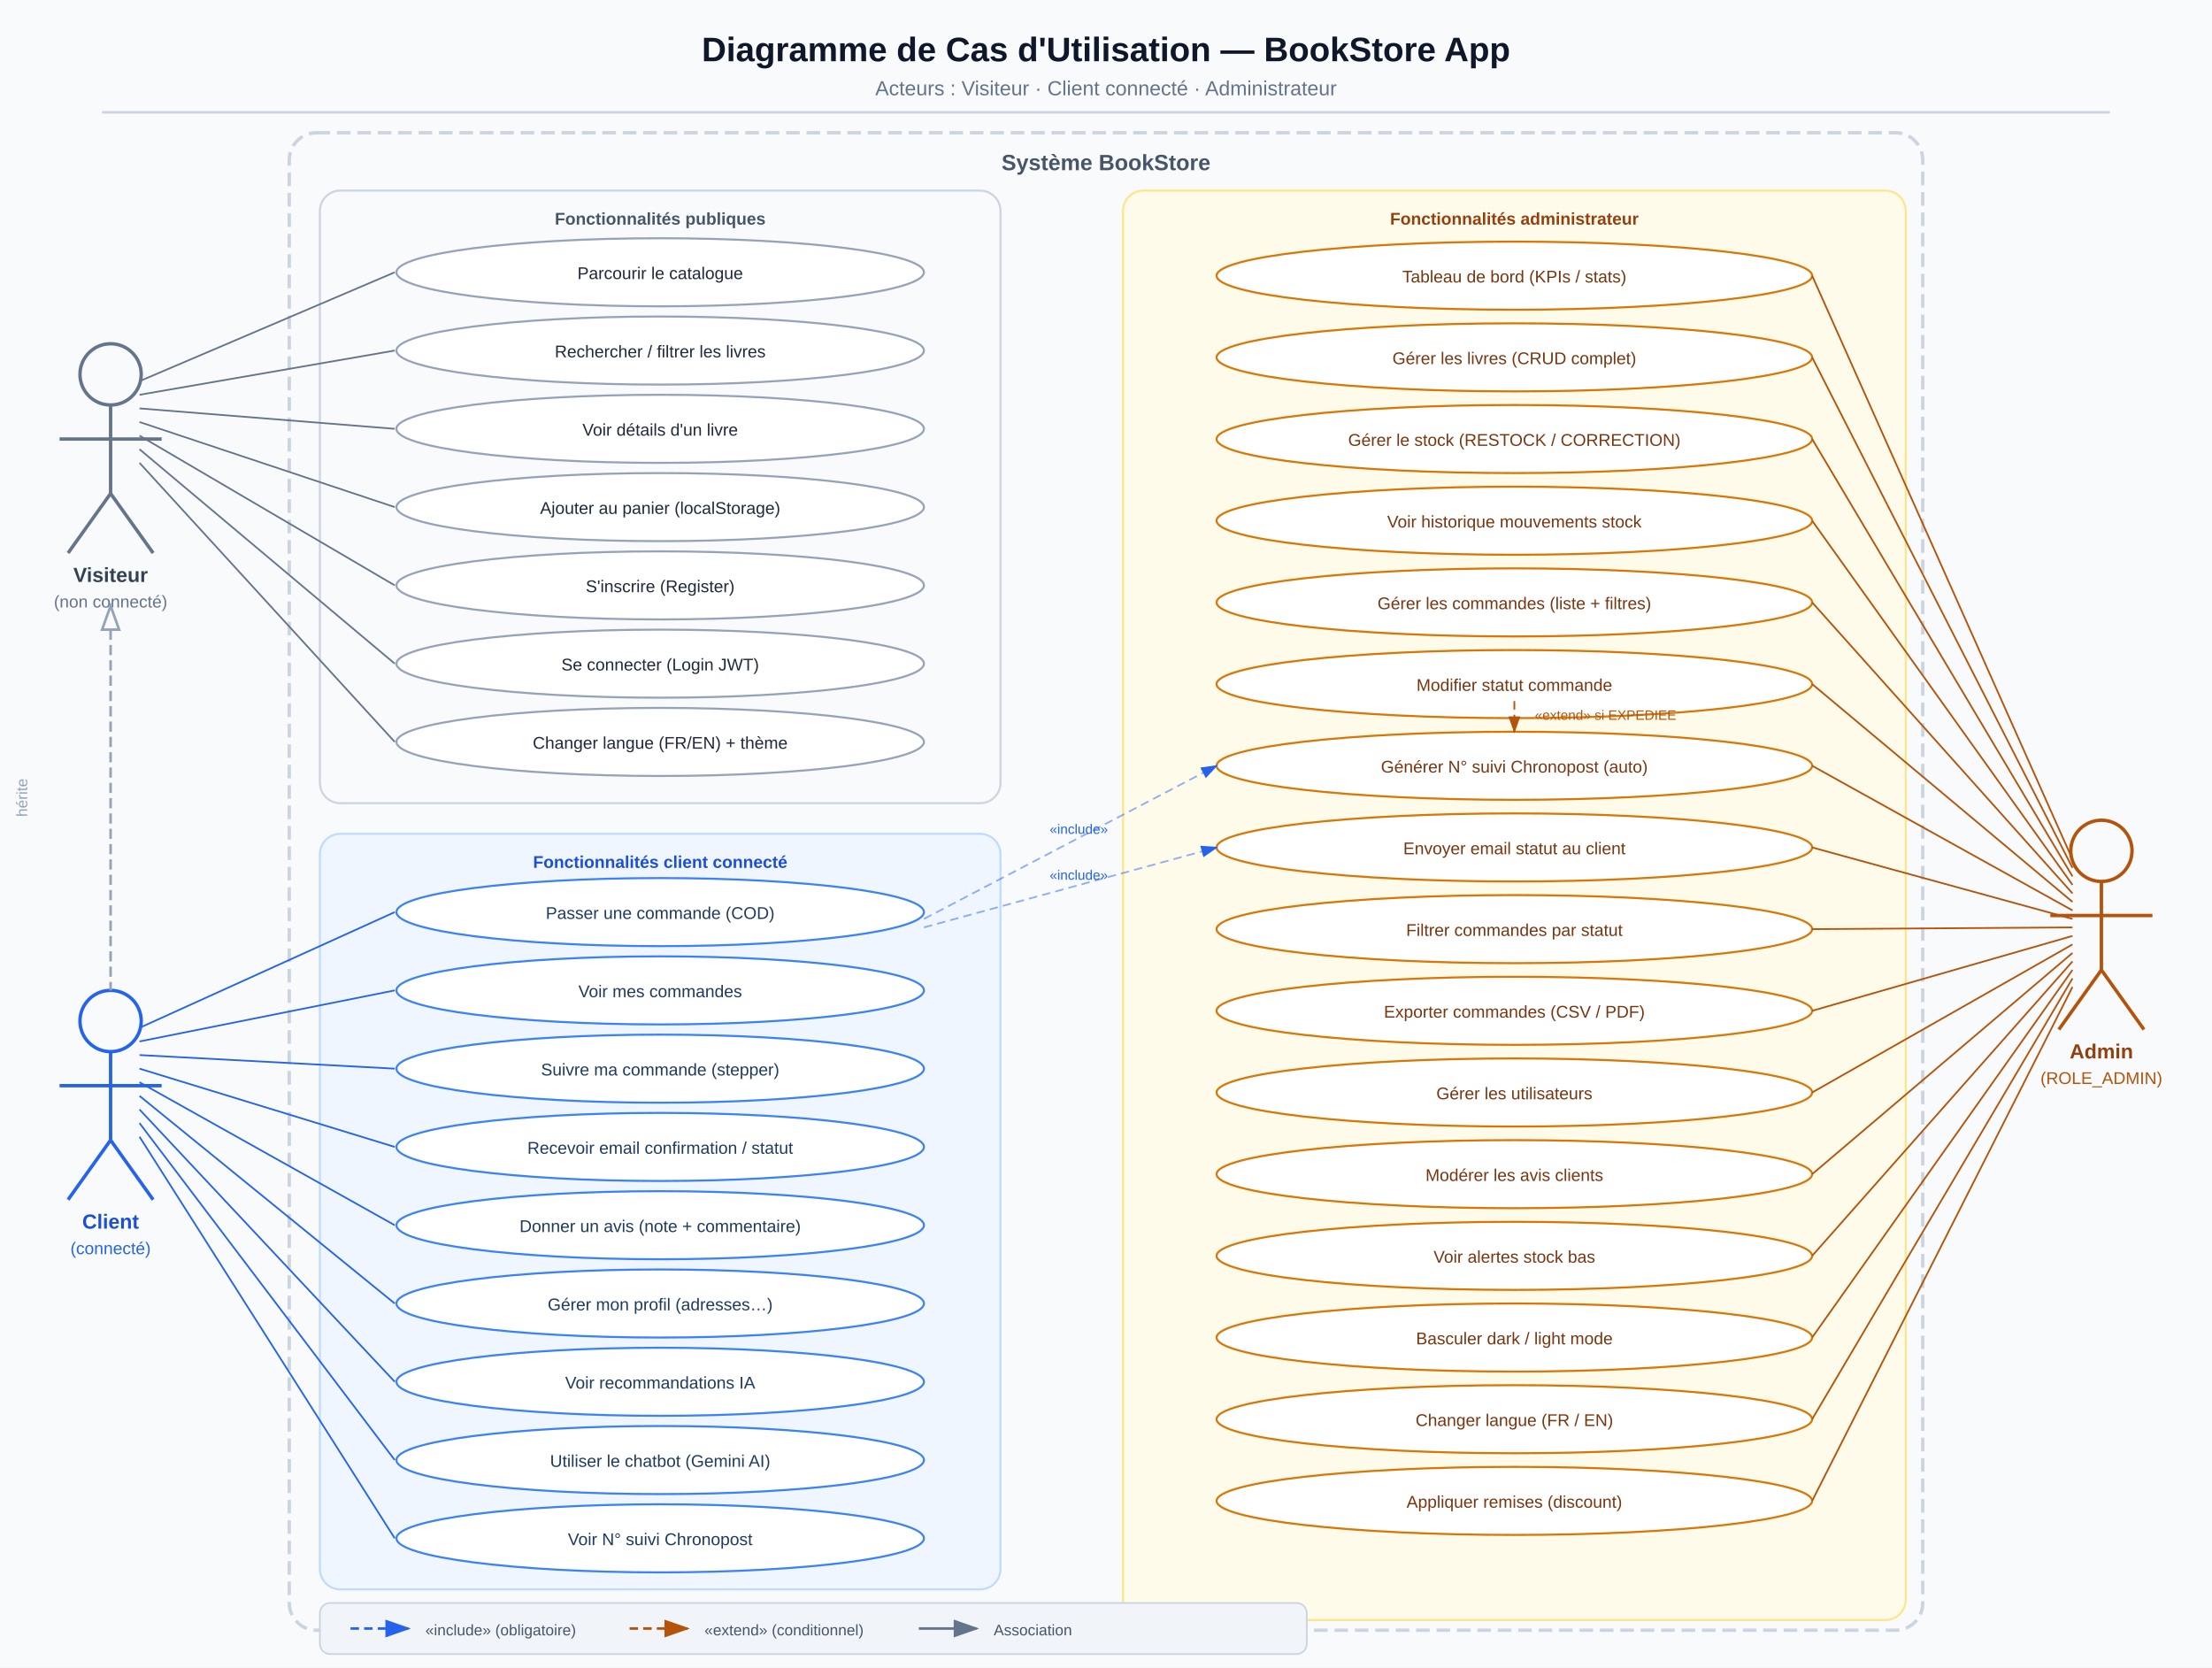
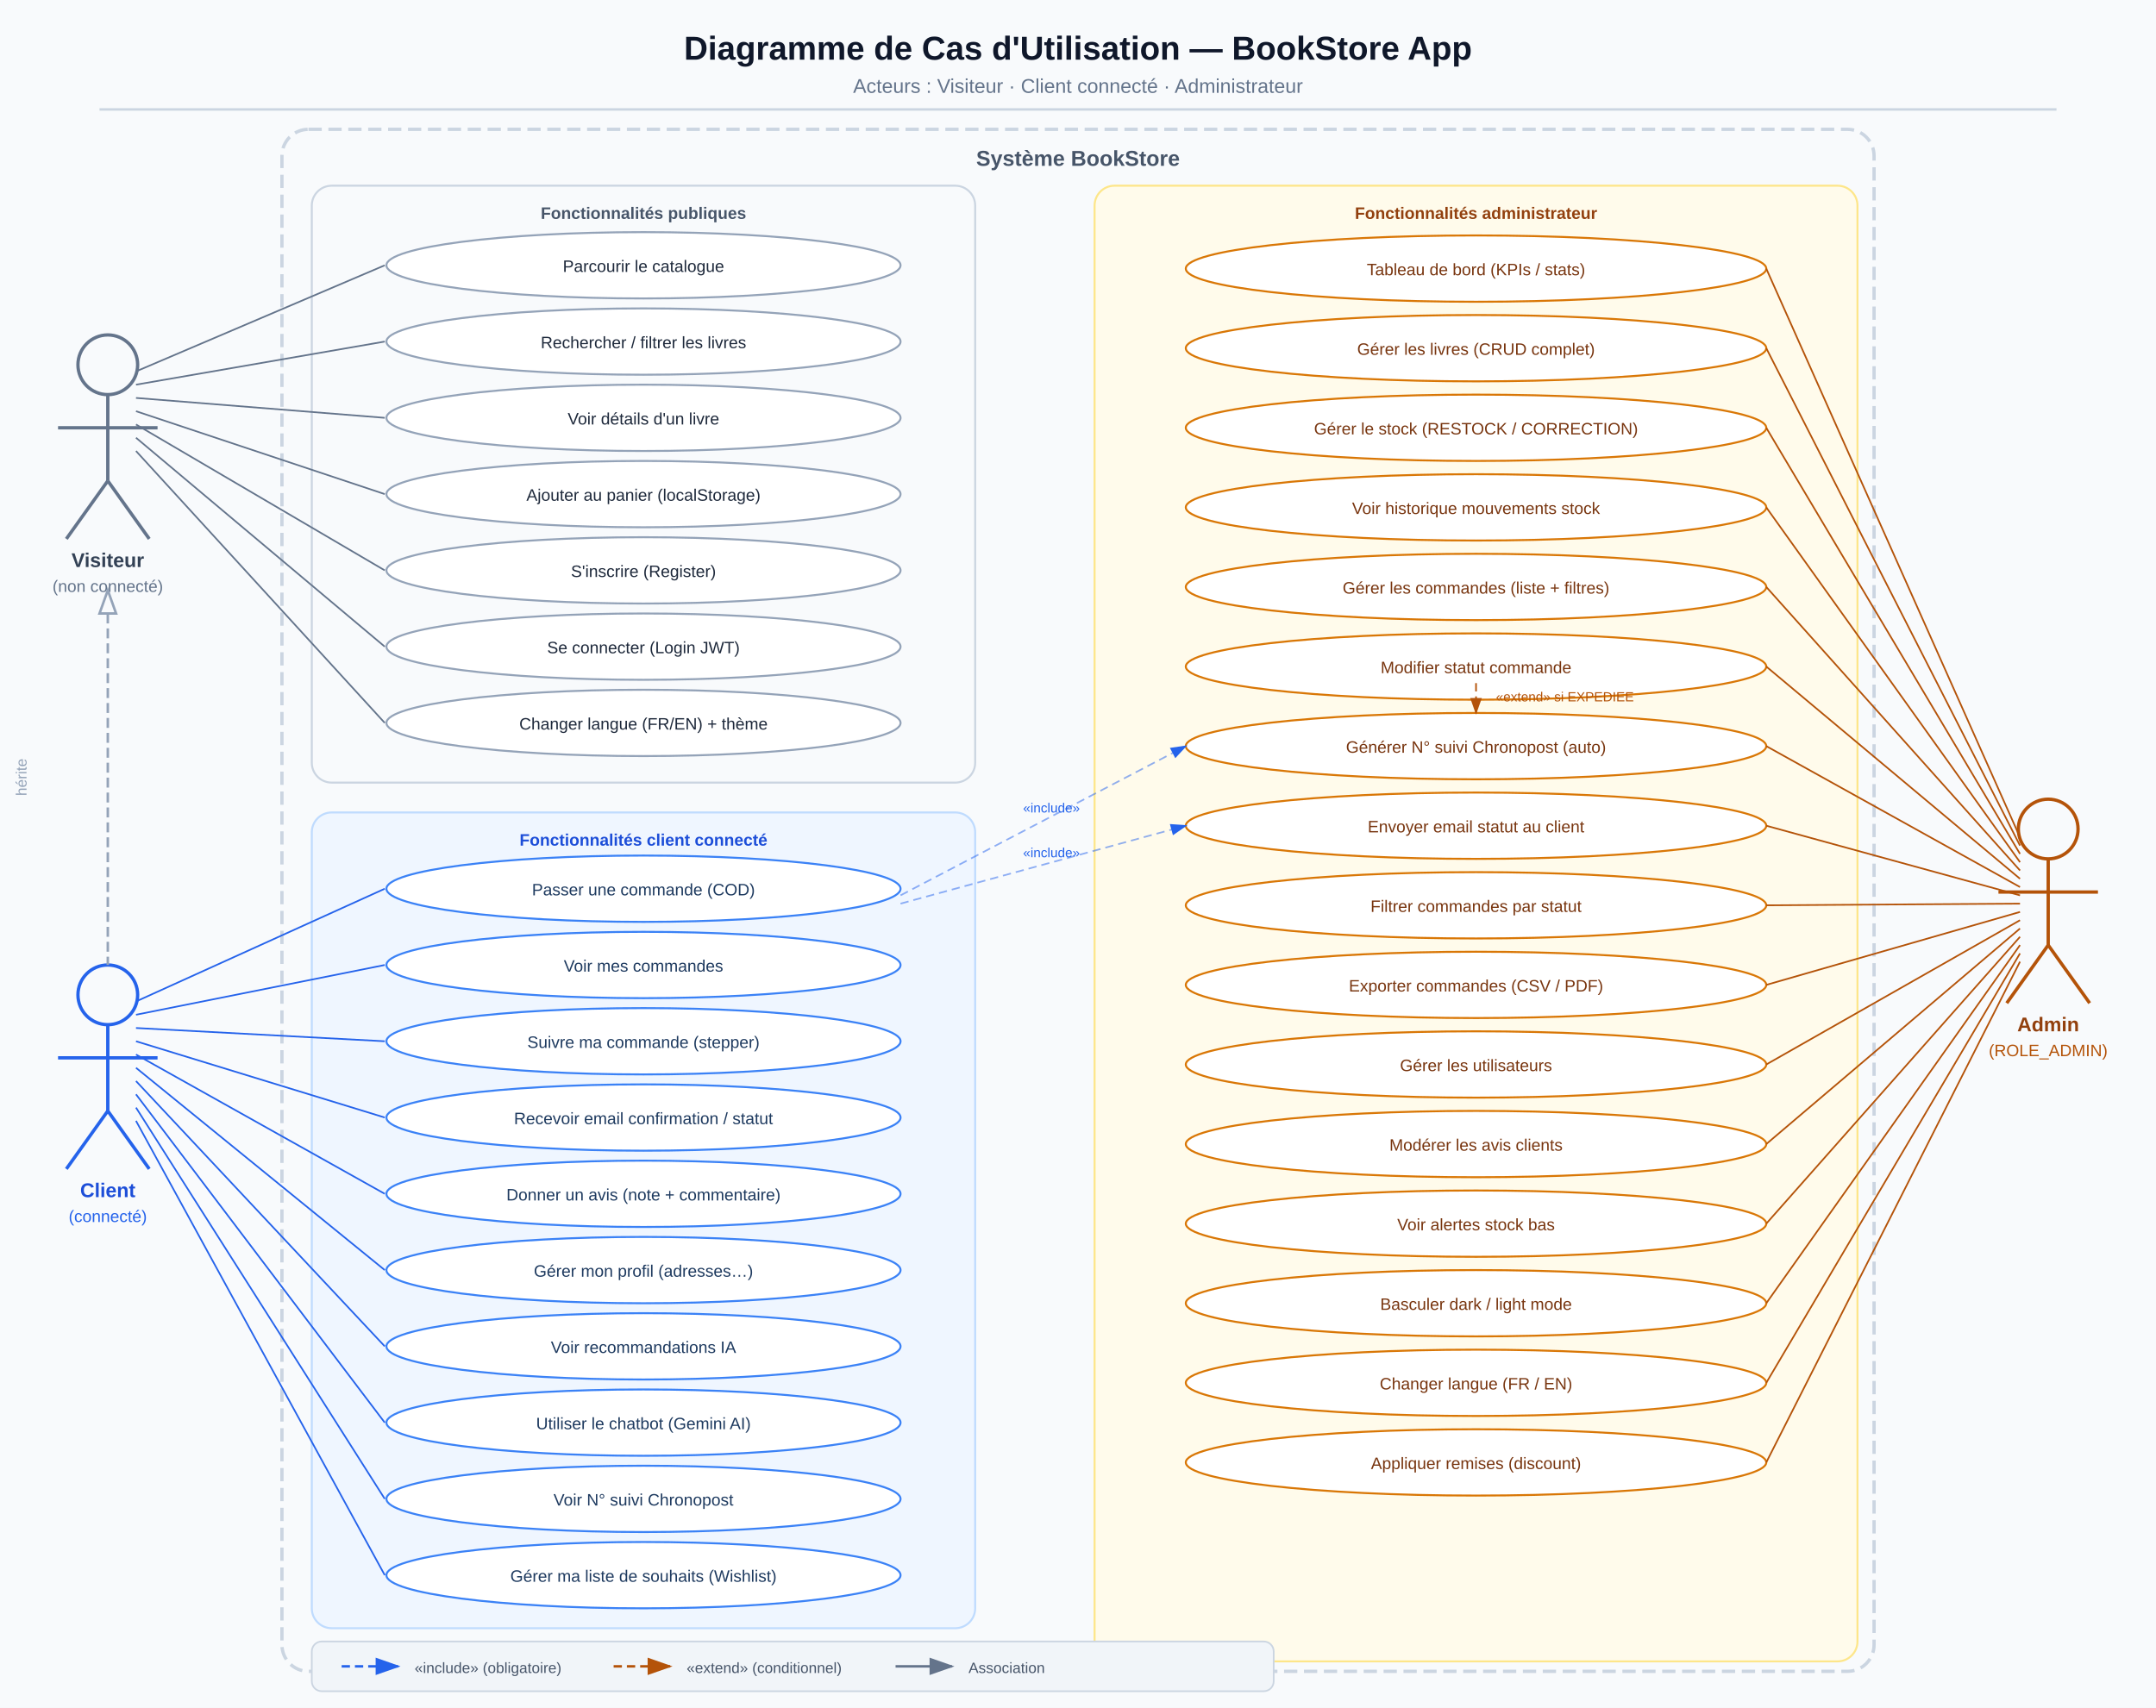
- <svg xmlns="http://www.w3.org/2000/svg" viewBox="0 0 1300 980" font-family="Segoe UI, Arial, sans-serif">
+ <svg xmlns="http://www.w3.org/2000/svg" viewBox="0 0 1300 1030" font-family="Segoe UI, Arial, sans-serif">
  <defs>
    <marker id="arr" markerWidth="10" markerHeight="7" refX="9" refY="3.5" orient="auto">
      <polygon points="0 0,10 3.5,0 7" fill="#64748b" />
    </marker>
    <marker id="arr-inc" markerWidth="10" markerHeight="7" refX="9" refY="3.5" orient="auto">
      <polygon points="0 0,10 3.5,0 7" fill="#2563eb" />
    </marker>
    <marker id="arr-ext" markerWidth="10" markerHeight="7" refX="9" refY="3.5" orient="auto">
      <polygon points="0 0,10 3.5,0 7" fill="#b45309" />
    </marker>
  </defs>
-   <rect width="1300" height="980" fill="#f8fafc" />
+   <rect width="1300" height="1030" fill="#f8fafc" />
  <text x="650" y="36" text-anchor="middle" font-size="20" font-weight="bold" fill="#0f172a">Diagramme de Cas d'Utilisation — BookStore App</text>
  <text x="650" y="56" text-anchor="middle" font-size="12" fill="#64748b">Acteurs : Visiteur · Client connecté · Administrateur</text>
  <line x1="60" y1="66" x2="1240" y2="66" stroke="#cbd5e1" stroke-width="1.5" />
-   <rect x="170" y="78" width="960" height="880" rx="16" fill="none" stroke="#cbd5e1" stroke-width="2" stroke-dasharray="8,4" />
+   <rect x="170" y="78" width="960" height="930" rx="16" fill="none" stroke="#cbd5e1" stroke-width="2" stroke-dasharray="8,4" />
  <text x="650" y="100" text-anchor="middle" font-size="13" font-weight="bold" fill="#475569">Système BookStore</text>
  <circle cx="65" cy="220" r="18" fill="none" stroke="#64748b" stroke-width="2" />
  <line x1="65" y1="238" x2="65" y2="290" stroke="#64748b" stroke-width="2" />
  <line x1="35" y1="258" x2="95" y2="258" stroke="#64748b" stroke-width="2" />
  <line x1="65" y1="290" x2="40" y2="325" stroke="#64748b" stroke-width="2" />
  <line x1="65" y1="290" x2="90" y2="325" stroke="#64748b" stroke-width="2" />
  <text x="65" y="342" text-anchor="middle" font-size="12" font-weight="bold" fill="#334155">Visiteur</text>
  <text x="65" y="357" text-anchor="middle" font-size="10" fill="#64748b">(non connecté)</text>
  <circle cx="65" cy="600" r="18" fill="none" stroke="#2563eb" stroke-width="2" />
  <line x1="65" y1="618" x2="65" y2="670" stroke="#2563eb" stroke-width="2" />
  <line x1="35" y1="638" x2="95" y2="638" stroke="#2563eb" stroke-width="2" />
  <line x1="65" y1="670" x2="40" y2="705" stroke="#2563eb" stroke-width="2" />
  <line x1="65" y1="670" x2="90" y2="705" stroke="#2563eb" stroke-width="2" />
  <text x="65" y="722" text-anchor="middle" font-size="12" font-weight="bold" fill="#1d4ed8">Client</text>
  <text x="65" y="737" text-anchor="middle" font-size="10" fill="#2563eb">(connecté)</text>
  <circle cx="1235" cy="500" r="18" fill="none" stroke="#b45309" stroke-width="2" />
  <line x1="1235" y1="518" x2="1235" y2="570" stroke="#b45309" stroke-width="2" />
  <line x1="1205" y1="538" x2="1265" y2="538" stroke="#b45309" stroke-width="2" />
  <line x1="1235" y1="570" x2="1210" y2="605" stroke="#b45309" stroke-width="2" />
  <line x1="1235" y1="570" x2="1260" y2="605" stroke="#b45309" stroke-width="2" />
  <text x="1235" y="622" text-anchor="middle" font-size="12" font-weight="bold" fill="#92400e">Admin</text>
  <text x="1235" y="637" text-anchor="middle" font-size="10" fill="#b45309">(ROLE_ADMIN)</text>
  <rect x="188" y="112" width="400" height="360" rx="12" fill="#f8fafc" stroke="#cbd5e1" stroke-width="1.2" />
  <text x="388" y="132" text-anchor="middle" font-size="10" font-weight="bold" fill="#475569">Fonctionnalités publiques</text>
  <ellipse cx="388" cy="160" rx="155" ry="20" fill="#fff" stroke="#94a3b8" stroke-width="1.2" />
  <text x="388" y="164" text-anchor="middle" font-size="10" fill="#1e293b">Parcourir le catalogue</text>
  <ellipse cx="388" cy="206" rx="155" ry="20" fill="#fff" stroke="#94a3b8" stroke-width="1.2" />
  <text x="388" y="210" text-anchor="middle" font-size="10" fill="#1e293b">Rechercher / filtrer les livres</text>
  <ellipse cx="388" cy="252" rx="155" ry="20" fill="#fff" stroke="#94a3b8" stroke-width="1.2" />
  <text x="388" y="256" text-anchor="middle" font-size="10" fill="#1e293b">Voir détails d'un livre</text>
  <ellipse cx="388" cy="298" rx="155" ry="20" fill="#fff" stroke="#94a3b8" stroke-width="1.2" />
  <text x="388" y="302" text-anchor="middle" font-size="10" fill="#1e293b">Ajouter au panier (localStorage)</text>
  <ellipse cx="388" cy="344" rx="155" ry="20" fill="#fff" stroke="#94a3b8" stroke-width="1.2" />
  <text x="388" y="348" text-anchor="middle" font-size="10" fill="#1e293b">S'inscrire (Register)</text>
  <ellipse cx="388" cy="390" rx="155" ry="20" fill="#fff" stroke="#94a3b8" stroke-width="1.2" />
  <text x="388" y="394" text-anchor="middle" font-size="10" fill="#1e293b">Se connecter (Login JWT)</text>
  <ellipse cx="388" cy="436" rx="155" ry="20" fill="#fff" stroke="#94a3b8" stroke-width="1.2" />
  <text x="388" y="440" text-anchor="middle" font-size="10" fill="#1e293b">Changer langue (FR/EN) + thème</text>
-   <rect x="188" y="490" width="400" height="444" rx="12" fill="#eff6ff" stroke="#bfdbfe" stroke-width="1.2" />
+   <rect x="188" y="490" width="400" height="492" rx="12" fill="#eff6ff" stroke="#bfdbfe" stroke-width="1.2" />
  <text x="388" y="510" text-anchor="middle" font-size="10" font-weight="bold" fill="#1d4ed8">Fonctionnalités client connecté</text>
  <ellipse cx="388" cy="536" rx="155" ry="20" fill="#fff" stroke="#3b82f6" stroke-width="1.2" />
  <text x="388" y="540" text-anchor="middle" font-size="10" fill="#1e3a5f">Passer une commande (COD)</text>
  <ellipse cx="388" cy="582" rx="155" ry="20" fill="#fff" stroke="#3b82f6" stroke-width="1.2" />
  <text x="388" y="586" text-anchor="middle" font-size="10" fill="#1e3a5f">Voir mes commandes</text>
  <ellipse cx="388" cy="628" rx="155" ry="20" fill="#fff" stroke="#3b82f6" stroke-width="1.2" />
  <text x="388" y="632" text-anchor="middle" font-size="10" fill="#1e3a5f">Suivre ma commande (stepper)</text>
  <ellipse cx="388" cy="674" rx="155" ry="20" fill="#fff" stroke="#3b82f6" stroke-width="1.2" />
  <text x="388" y="678" text-anchor="middle" font-size="10" fill="#1e3a5f">Recevoir email confirmation / statut</text>
  <ellipse cx="388" cy="720" rx="155" ry="20" fill="#fff" stroke="#3b82f6" stroke-width="1.2" />
  <text x="388" y="724" text-anchor="middle" font-size="10" fill="#1e3a5f">Donner un avis (note + commentaire)</text>
  <ellipse cx="388" cy="766" rx="155" ry="20" fill="#fff" stroke="#3b82f6" stroke-width="1.2" />
  <text x="388" y="770" text-anchor="middle" font-size="10" fill="#1e3a5f">Gérer mon profil (adresses…)</text>
  <ellipse cx="388" cy="812" rx="155" ry="20" fill="#fff" stroke="#3b82f6" stroke-width="1.2" />
  <text x="388" y="816" text-anchor="middle" font-size="10" fill="#1e3a5f">Voir recommandations IA</text>
  <ellipse cx="388" cy="858" rx="155" ry="20" fill="#fff" stroke="#3b82f6" stroke-width="1.2" />
  <text x="388" y="862" text-anchor="middle" font-size="10" fill="#1e3a5f">Utiliser le chatbot (Gemini AI)</text>
  <ellipse cx="388" cy="904" rx="155" ry="20" fill="#fff" stroke="#3b82f6" stroke-width="1.2" />
  <text x="388" y="908" text-anchor="middle" font-size="10" fill="#1e3a5f">Voir N° suivi Chronopost</text>
-   <rect x="660" y="112" width="460" height="840" rx="12" fill="#fffbeb" stroke="#fde68a" stroke-width="1.2" />
+   <ellipse cx="388" cy="950" rx="155" ry="20" fill="#fff" stroke="#3b82f6" stroke-width="1.2" />
+   <text x="388" y="954" text-anchor="middle" font-size="10" fill="#1e3a5f">Gérer ma liste de souhaits (Wishlist)</text>
+   <rect x="660" y="112" width="460" height="890" rx="12" fill="#fffbeb" stroke="#fde68a" stroke-width="1.2" />
  <text x="890" y="132" text-anchor="middle" font-size="10" font-weight="bold" fill="#92400e">Fonctionnalités administrateur</text>
  <ellipse cx="890" cy="162" rx="175" ry="20" fill="#fff" stroke="#d97706" stroke-width="1.2" />
  <text x="890" y="166" text-anchor="middle" font-size="10" fill="#78350f">Tableau de bord (KPIs / stats)</text>
  <ellipse cx="890" cy="210" rx="175" ry="20" fill="#fff" stroke="#d97706" stroke-width="1.2" />
  <text x="890" y="214" text-anchor="middle" font-size="10" fill="#78350f">Gérer les livres (CRUD complet)</text>
  <ellipse cx="890" cy="258" rx="175" ry="20" fill="#fff" stroke="#d97706" stroke-width="1.2" />
  <text x="890" y="262" text-anchor="middle" font-size="10" fill="#78350f">Gérer le stock (RESTOCK / CORRECTION)</text>
  <ellipse cx="890" cy="306" rx="175" ry="20" fill="#fff" stroke="#d97706" stroke-width="1.2" />
  <text x="890" y="310" text-anchor="middle" font-size="10" fill="#78350f">Voir historique mouvements stock</text>
  <ellipse cx="890" cy="354" rx="175" ry="20" fill="#fff" stroke="#d97706" stroke-width="1.2" />
  <text x="890" y="358" text-anchor="middle" font-size="10" fill="#78350f">Gérer les commandes (liste + filtres)</text>
  <ellipse cx="890" cy="402" rx="175" ry="20" fill="#fff" stroke="#d97706" stroke-width="1.2" />
  <text x="890" y="406" text-anchor="middle" font-size="10" fill="#78350f">Modifier statut commande</text>
  <ellipse cx="890" cy="450" rx="175" ry="20" fill="#fff" stroke="#d97706" stroke-width="1.2" />
  <text x="890" y="454" text-anchor="middle" font-size="10" fill="#78350f">Générer N° suivi Chronopost (auto)</text>
  <ellipse cx="890" cy="498" rx="175" ry="20" fill="#fff" stroke="#d97706" stroke-width="1.2" />
  <text x="890" y="502" text-anchor="middle" font-size="10" fill="#78350f">Envoyer email statut au client</text>
  <ellipse cx="890" cy="546" rx="175" ry="20" fill="#fff" stroke="#d97706" stroke-width="1.2" />
  <text x="890" y="550" text-anchor="middle" font-size="10" fill="#78350f">Filtrer commandes par statut</text>
  <ellipse cx="890" cy="594" rx="175" ry="20" fill="#fff" stroke="#d97706" stroke-width="1.2" />
  <text x="890" y="598" text-anchor="middle" font-size="10" fill="#78350f">Exporter commandes (CSV / PDF)</text>
  <ellipse cx="890" cy="642" rx="175" ry="20" fill="#fff" stroke="#d97706" stroke-width="1.2" />
  <text x="890" y="646" text-anchor="middle" font-size="10" fill="#78350f">Gérer les utilisateurs</text>
  <ellipse cx="890" cy="690" rx="175" ry="20" fill="#fff" stroke="#d97706" stroke-width="1.2" />
  <text x="890" y="694" text-anchor="middle" font-size="10" fill="#78350f">Modérer les avis clients</text>
  <ellipse cx="890" cy="738" rx="175" ry="20" fill="#fff" stroke="#d97706" stroke-width="1.2" />
  <text x="890" y="742" text-anchor="middle" font-size="10" fill="#78350f">Voir alertes stock bas</text>
  <ellipse cx="890" cy="786" rx="175" ry="20" fill="#fff" stroke="#d97706" stroke-width="1.2" />
  <text x="890" y="790" text-anchor="middle" font-size="10" fill="#78350f">Basculer dark / light mode</text>
  <ellipse cx="890" cy="834" rx="175" ry="20" fill="#fff" stroke="#d97706" stroke-width="1.2" />
  <text x="890" y="838" text-anchor="middle" font-size="10" fill="#78350f">Changer langue (FR / EN)</text>
  <ellipse cx="890" cy="882" rx="175" ry="20" fill="#fff" stroke="#d97706" stroke-width="1.2" />
  <text x="890" y="886" text-anchor="middle" font-size="10" fill="#78350f">Appliquer remises (discount)</text>
  <line x1="543" y1="540" x2="715" y2="450" stroke="#2563eb80" stroke-width="1" stroke-dasharray="5,3" marker-end="url(#arr-inc)" />
  <text x="634" y="490" font-size="8" fill="#2563eb" text-anchor="middle">«include»</text>
  <line x1="543" y1="545" x2="715" y2="498" stroke="#2563eb80" stroke-width="1" stroke-dasharray="5,3" marker-end="url(#arr-inc)" />
  <text x="634" y="517" font-size="8" fill="#2563eb" text-anchor="middle">«include»</text>
  <line x1="890" y1="412" x2="890" y2="430" stroke="#b45309" stroke-width="1" stroke-dasharray="5,3" marker-end="url(#arr-ext)" />
  <text x="902" y="423" font-size="8" fill="#b45309">«extend» si EXPEDIEE</text>
  <line x1="82" y1="224" x2="232" y2="160" stroke="#64748b" stroke-width="1" />
  <line x1="82" y1="232" x2="232" y2="206" stroke="#64748b" stroke-width="1" />
  <line x1="82" y1="240" x2="232" y2="252" stroke="#64748b" stroke-width="1" />
  <line x1="82" y1="248" x2="232" y2="298" stroke="#64748b" stroke-width="1" />
  <line x1="82" y1="256" x2="232" y2="344" stroke="#64748b" stroke-width="1" />
  <line x1="82" y1="264" x2="232" y2="390" stroke="#64748b" stroke-width="1" />
  <line x1="82" y1="272" x2="232" y2="436" stroke="#64748b" stroke-width="1" />
  <line x1="82" y1="604" x2="232" y2="536" stroke="#2563eb" stroke-width="1" />
  <line x1="82" y1="612" x2="232" y2="582" stroke="#2563eb" stroke-width="1" />
  <line x1="82" y1="620" x2="232" y2="628" stroke="#2563eb" stroke-width="1" />
  <line x1="82" y1="628" x2="232" y2="674" stroke="#2563eb" stroke-width="1" />
  <line x1="82" y1="636" x2="232" y2="720" stroke="#2563eb" stroke-width="1" />
  <line x1="82" y1="644" x2="232" y2="766" stroke="#2563eb" stroke-width="1" />
  <line x1="82" y1="652" x2="232" y2="812" stroke="#2563eb" stroke-width="1" />
  <line x1="82" y1="660" x2="232" y2="858" stroke="#2563eb" stroke-width="1" />
  <line x1="82" y1="668" x2="232" y2="904" stroke="#2563eb" stroke-width="1" />
+   <line x1="82" y1="676" x2="232" y2="950" stroke="#2563eb" stroke-width="1" />
  <line x1="1218" y1="505" x2="1065" y2="162" stroke="#b45309" stroke-width="1" />
  <line x1="1218" y1="510" x2="1065" y2="210" stroke="#b45309" stroke-width="1" />
  <line x1="1218" y1="515" x2="1065" y2="258" stroke="#b45309" stroke-width="1" />
  <line x1="1218" y1="520" x2="1065" y2="306" stroke="#b45309" stroke-width="1" />
  <line x1="1218" y1="525" x2="1065" y2="354" stroke="#b45309" stroke-width="1" />
  <line x1="1218" y1="530" x2="1065" y2="402" stroke="#b45309" stroke-width="1" />
  <line x1="1218" y1="535" x2="1065" y2="450" stroke="#b45309" stroke-width="1" />
  <line x1="1218" y1="540" x2="1065" y2="498" stroke="#b45309" stroke-width="1" />
  <line x1="1218" y1="545" x2="1065" y2="546" stroke="#b45309" stroke-width="1" />
  <line x1="1218" y1="550" x2="1065" y2="594" stroke="#b45309" stroke-width="1" />
  <line x1="1218" y1="555" x2="1065" y2="642" stroke="#b45309" stroke-width="1" />
  <line x1="1218" y1="560" x2="1065" y2="690" stroke="#b45309" stroke-width="1" />
  <line x1="1218" y1="565" x2="1065" y2="738" stroke="#b45309" stroke-width="1" />
  <line x1="1218" y1="570" x2="1065" y2="786" stroke="#b45309" stroke-width="1" />
  <line x1="1218" y1="575" x2="1065" y2="834" stroke="#b45309" stroke-width="1" />
  <line x1="1218" y1="580" x2="1065" y2="882" stroke="#b45309" stroke-width="1" />
  <line x1="65" y1="370" x2="65" y2="582" stroke="#94a3b8" stroke-width="1.5" stroke-dasharray="6,3" />
  <polygon points="60,370,70,370,65,356" fill="none" stroke="#94a3b8" stroke-width="1.5" />
  <text x="16" y="480" font-size="9" fill="#94a3b8" transform="rotate(-90,16,480)">hérite</text>
-   <rect x="188" y="942" width="580" height="30" rx="6" fill="#f1f5f9" stroke="#cbd5e1" stroke-width="1" />
-   <line x1="206" y1="957" x2="240" y2="957" stroke="#2563eb" stroke-width="1.5" stroke-dasharray="5,3" marker-end="url(#arr-inc)" />
-   <text x="250" y="961" font-size="9" fill="#475569">«include» (obligatoire)</text>
-   <line x1="370" y1="957" x2="404" y2="957" stroke="#b45309" stroke-width="1.5" stroke-dasharray="5,3" marker-end="url(#arr-ext)" />
-   <text x="414" y="961" font-size="9" fill="#475569">«extend» (conditionnel)</text>
-   <line x1="540" y1="957" x2="574" y2="957" stroke="#64748b" stroke-width="1.5" marker-end="url(#arr)" />
-   <text x="584" y="961" font-size="9" fill="#475569">Association</text>
+   <rect x="188" y="990" width="580" height="30" rx="6" fill="#f1f5f9" stroke="#cbd5e1" stroke-width="1" />
+   <line x1="206" y1="1005" x2="240" y2="1005" stroke="#2563eb" stroke-width="1.5" stroke-dasharray="5,3" marker-end="url(#arr-inc)" />
+   <text x="250" y="1009" font-size="9" fill="#475569">«include» (obligatoire)</text>
+   <line x1="370" y1="1005" x2="404" y2="1005" stroke="#b45309" stroke-width="1.5" stroke-dasharray="5,3" marker-end="url(#arr-ext)" />
+   <text x="414" y="1009" font-size="9" fill="#475569">«extend» (conditionnel)</text>
+   <line x1="540" y1="1005" x2="574" y2="1005" stroke="#64748b" stroke-width="1.5" marker-end="url(#arr)" />
+   <text x="584" y="1009" font-size="9" fill="#475569">Association</text>
</svg>
